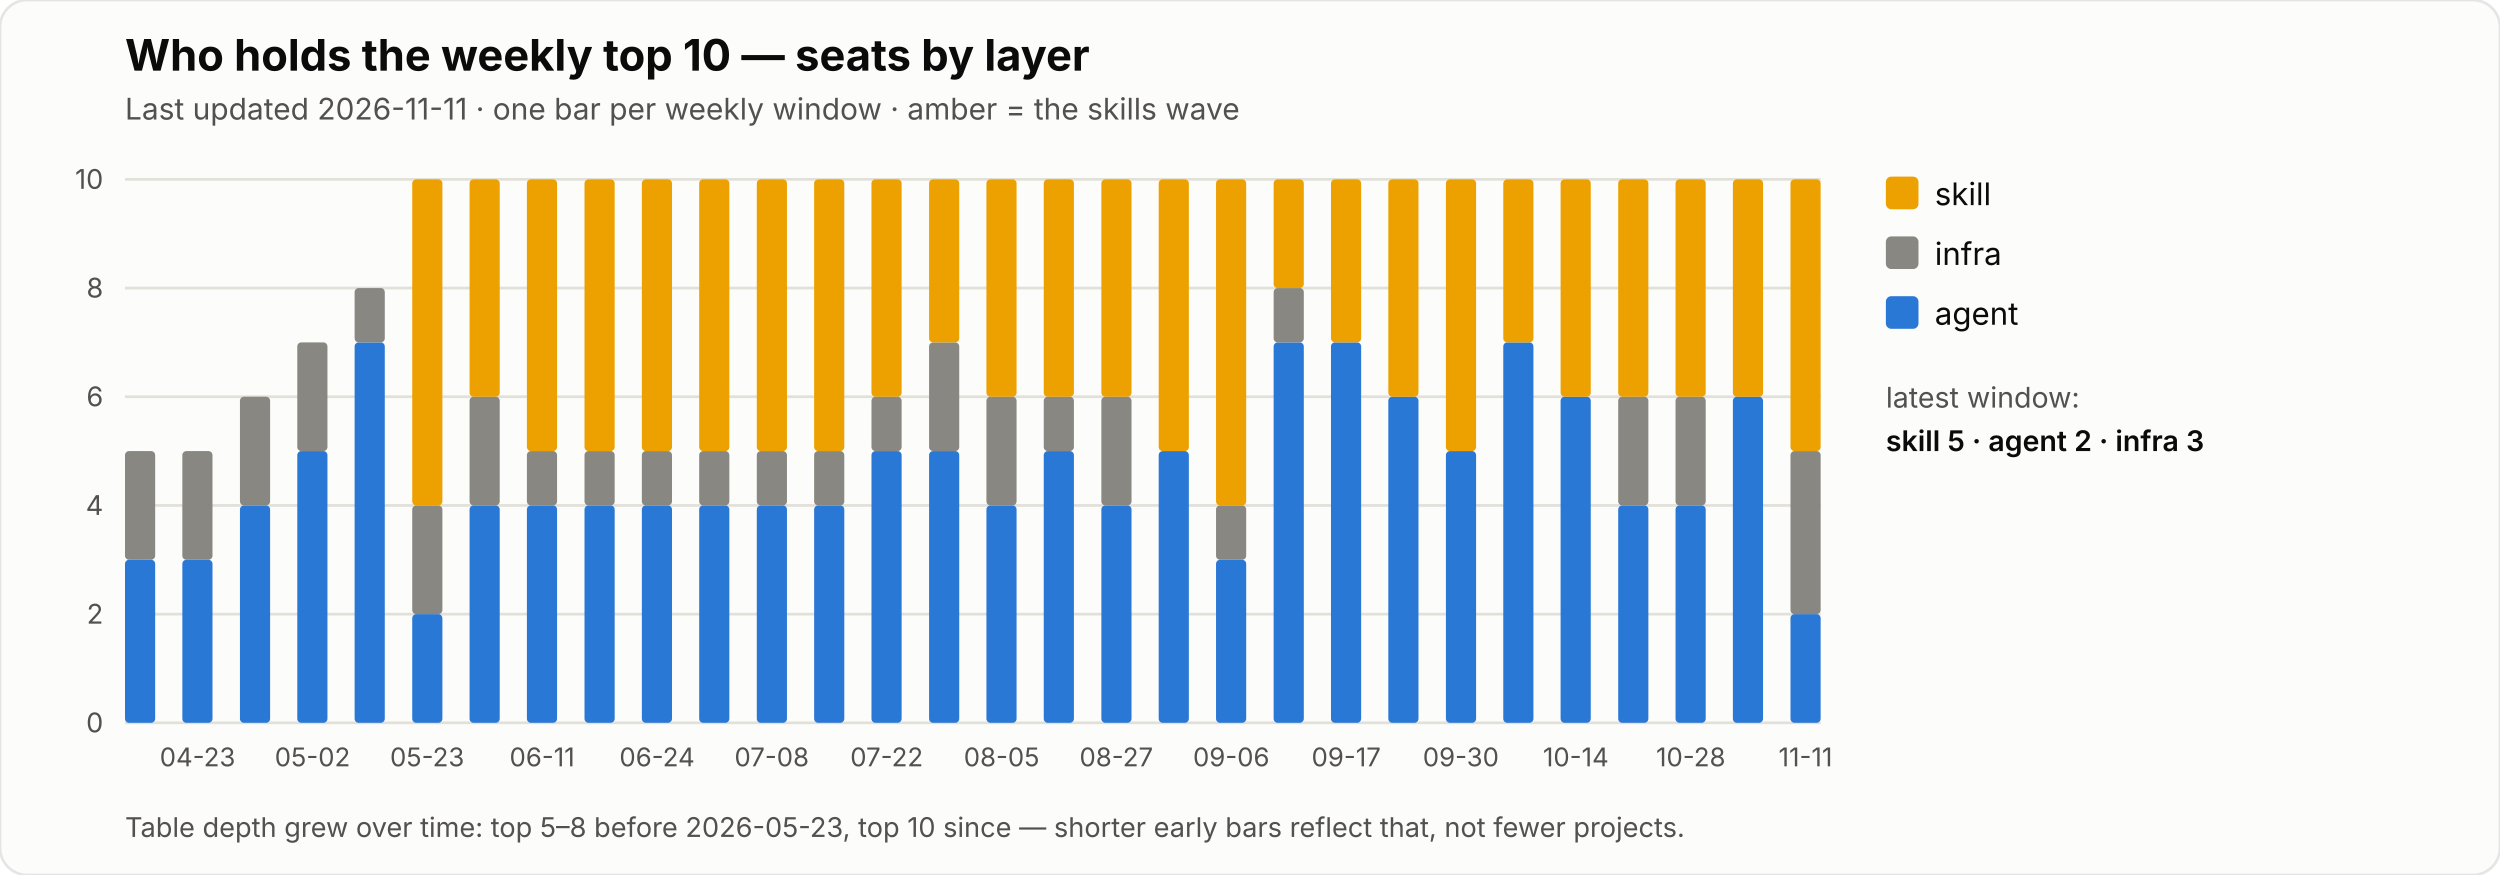
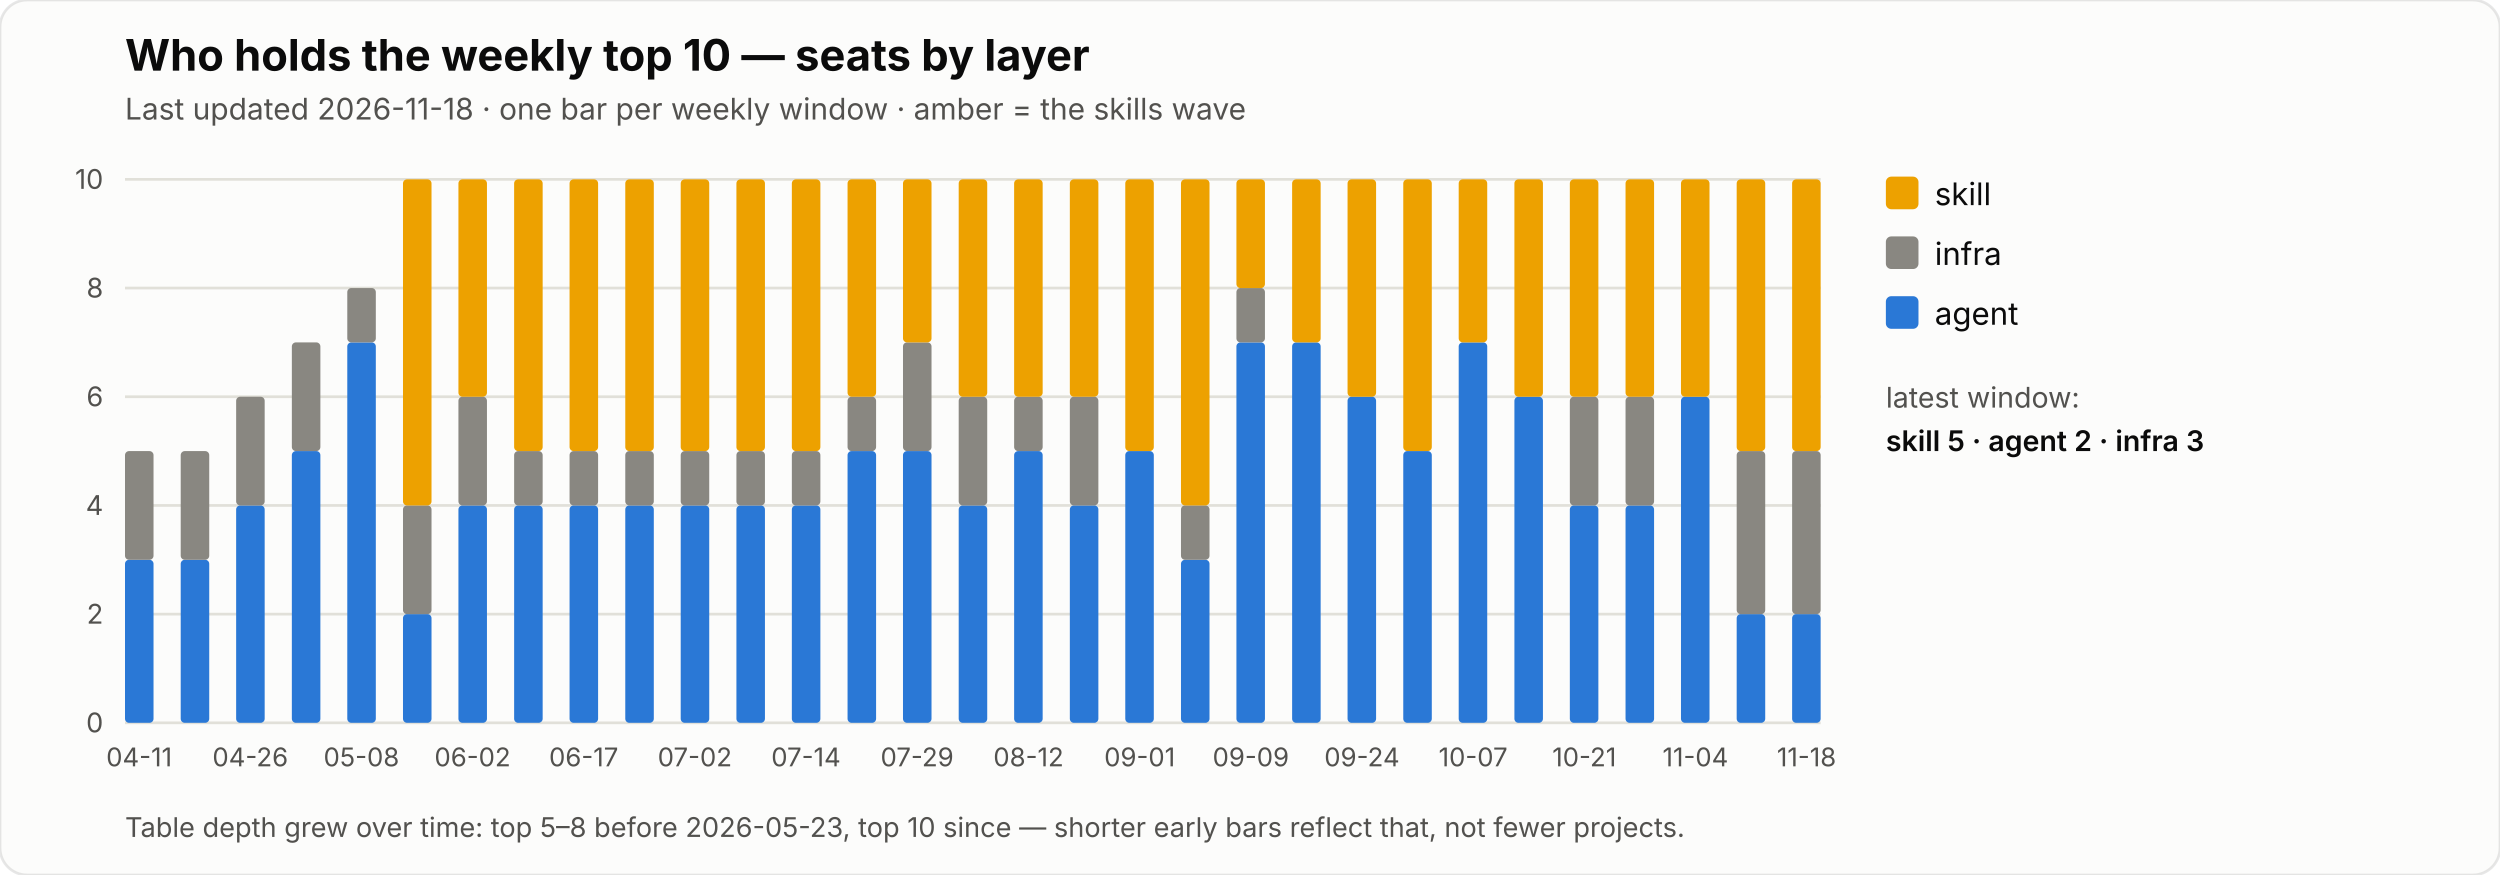
<svg xmlns="http://www.w3.org/2000/svg" width="920" height="322" viewBox="0 0 920 322" font-family="system-ui, -apple-system, sans-serif">
  <rect width="920" height="322" rx="10" fill="#fcfcfb" stroke="rgba(11,11,11,0.10)" />
  <text x="46" y="26" font-size="16" font-weight="700" fill="#0b0b0b">Who holds the weekly top 10 — seats by layer</text>
-   <text x="46" y="44" font-size="11" fill="#52514e">Last updated 2026-11-11 · one bar per weekly window · amber = the skills wave</text>
+   <text x="46" y="44" font-size="11" fill="#52514e">Last updated 2026-11-18 · one bar per weekly window · amber = the skills wave</text>
  <line x1="46" y1="266.0" x2="670" y2="266.0" stroke="#e1e0d9" stroke-width="1" />
  <text x="38" y="269.5" font-size="10" fill="#52514e" text-anchor="end">0</text>
  <line x1="46" y1="226.0" x2="670" y2="226.0" stroke="#e1e0d9" stroke-width="1" />
  <text x="38" y="229.5" font-size="10" fill="#52514e" text-anchor="end">2</text>
  <line x1="46" y1="186.0" x2="670" y2="186.0" stroke="#e1e0d9" stroke-width="1" />
  <text x="38" y="189.5" font-size="10" fill="#52514e" text-anchor="end">4</text>
  <line x1="46" y1="146.0" x2="670" y2="146.0" stroke="#e1e0d9" stroke-width="1" />
  <text x="38" y="149.5" font-size="10" fill="#52514e" text-anchor="end">6</text>
  <line x1="46" y1="106.0" x2="670" y2="106.0" stroke="#e1e0d9" stroke-width="1" />
  <text x="38" y="109.5" font-size="10" fill="#52514e" text-anchor="end">8</text>
  <line x1="46" y1="66.0" x2="670" y2="66.0" stroke="#e1e0d9" stroke-width="1" />
  <text x="38" y="69.5" font-size="10" fill="#52514e" text-anchor="end">10</text>
-   <rect x="46.0" y="206.0" width="11.1" height="60.0" fill="#2a78d6" rx="1.5" />
-   <rect x="46.0" y="166.0" width="11.1" height="40.0" fill="#898781" rx="1.5" />
-   <rect x="67.1" y="206.0" width="11.1" height="60.0" fill="#2a78d6" rx="1.5" />
-   <rect x="67.1" y="166.0" width="11.1" height="40.0" fill="#898781" rx="1.5" />
-   <text x="72.7" y="282" font-size="9.5" fill="#52514e" text-anchor="middle">04-23</text>
-   <rect x="88.3" y="186.0" width="11.1" height="80.0" fill="#2a78d6" rx="1.5" />
-   <rect x="88.3" y="146.0" width="11.1" height="40.0" fill="#898781" rx="1.5" />
-   <rect x="109.4" y="166.0" width="11.1" height="100.0" fill="#2a78d6" rx="1.5" />
-   <rect x="109.4" y="126.0" width="11.1" height="40.0" fill="#898781" rx="1.5" />
-   <text x="115.0" y="282" font-size="9.5" fill="#52514e" text-anchor="middle">05-02</text>
-   <rect x="130.5" y="126.0" width="11.1" height="140.0" fill="#2a78d6" rx="1.5" />
-   <rect x="130.5" y="106.0" width="11.1" height="20.0" fill="#898781" rx="1.5" />
-   <rect x="151.7" y="226.0" width="11.1" height="40.0" fill="#2a78d6" rx="1.5" />
-   <rect x="151.7" y="186.0" width="11.1" height="40.0" fill="#898781" rx="1.5" />
-   <rect x="151.7" y="66.0" width="11.1" height="120.0" fill="#eda100" rx="1.5" />
-   <text x="157.2" y="282" font-size="9.5" fill="#52514e" text-anchor="middle">05-23</text>
-   <rect x="172.8" y="186.0" width="11.1" height="80.0" fill="#2a78d6" rx="1.5" />
-   <rect x="172.8" y="146.0" width="11.1" height="40.0" fill="#898781" rx="1.5" />
-   <rect x="172.8" y="66.0" width="11.1" height="80.0" fill="#eda100" rx="1.5" />
-   <rect x="193.9" y="186.0" width="11.1" height="80.0" fill="#2a78d6" rx="1.5" />
-   <rect x="193.9" y="166.0" width="11.1" height="20.0" fill="#898781" rx="1.5" />
-   <rect x="193.9" y="66.0" width="11.1" height="100.0" fill="#eda100" rx="1.5" />
-   <text x="199.5" y="282" font-size="9.5" fill="#52514e" text-anchor="middle">06-11</text>
-   <rect x="215.1" y="186.0" width="11.1" height="80.0" fill="#2a78d6" rx="1.5" />
-   <rect x="215.1" y="166.0" width="11.1" height="20.0" fill="#898781" rx="1.5" />
-   <rect x="215.1" y="66.0" width="11.1" height="100.0" fill="#eda100" rx="1.5" />
-   <rect x="236.2" y="186.0" width="11.1" height="80.0" fill="#2a78d6" rx="1.5" />
-   <rect x="236.2" y="166.0" width="11.1" height="20.0" fill="#898781" rx="1.5" />
-   <rect x="236.2" y="66.0" width="11.1" height="100.0" fill="#eda100" rx="1.5" />
-   <text x="241.8" y="282" font-size="9.5" fill="#52514e" text-anchor="middle">06-24</text>
-   <rect x="257.3" y="186.0" width="11.1" height="80.0" fill="#2a78d6" rx="1.5" />
-   <rect x="257.3" y="166.0" width="11.1" height="20.0" fill="#898781" rx="1.5" />
-   <rect x="257.3" y="66.0" width="11.1" height="100.0" fill="#eda100" rx="1.5" />
-   <rect x="278.5" y="186.0" width="11.1" height="80.0" fill="#2a78d6" rx="1.5" />
-   <rect x="278.5" y="166.0" width="11.1" height="20.0" fill="#898781" rx="1.5" />
-   <rect x="278.5" y="66.0" width="11.1" height="100.0" fill="#eda100" rx="1.5" />
-   <text x="284.0" y="282" font-size="9.5" fill="#52514e" text-anchor="middle">07-08</text>
-   <rect x="299.6" y="186.0" width="11.1" height="80.0" fill="#2a78d6" rx="1.5" />
-   <rect x="299.6" y="166.0" width="11.1" height="20.0" fill="#898781" rx="1.5" />
-   <rect x="299.6" y="66.0" width="11.1" height="100.0" fill="#eda100" rx="1.5" />
-   <rect x="320.7" y="166.0" width="11.1" height="100.0" fill="#2a78d6" rx="1.5" />
-   <rect x="320.7" y="146.0" width="11.1" height="20.0" fill="#898781" rx="1.5" />
-   <rect x="320.7" y="66.0" width="11.1" height="80.0" fill="#eda100" rx="1.5" />
-   <text x="326.3" y="282" font-size="9.5" fill="#52514e" text-anchor="middle">07-22</text>
-   <rect x="341.9" y="166.0" width="11.1" height="100.0" fill="#2a78d6" rx="1.5" />
-   <rect x="341.9" y="126.0" width="11.1" height="40.0" fill="#898781" rx="1.5" />
-   <rect x="341.9" y="66.0" width="11.1" height="60.0" fill="#eda100" rx="1.5" />
-   <rect x="363.0" y="186.0" width="11.1" height="80.0" fill="#2a78d6" rx="1.5" />
-   <rect x="363.0" y="146.0" width="11.1" height="40.0" fill="#898781" rx="1.5" />
-   <rect x="363.0" y="66.0" width="11.1" height="80.0" fill="#eda100" rx="1.5" />
-   <text x="368.6" y="282" font-size="9.5" fill="#52514e" text-anchor="middle">08-05</text>
-   <rect x="384.1" y="166.0" width="11.1" height="100.0" fill="#2a78d6" rx="1.5" />
-   <rect x="384.1" y="146.0" width="11.1" height="20.0" fill="#898781" rx="1.5" />
-   <rect x="384.1" y="66.0" width="11.1" height="80.0" fill="#eda100" rx="1.5" />
-   <rect x="405.3" y="186.0" width="11.1" height="80.0" fill="#2a78d6" rx="1.5" />
-   <rect x="405.3" y="146.0" width="11.1" height="40.0" fill="#898781" rx="1.5" />
-   <rect x="405.3" y="66.0" width="11.1" height="80.0" fill="#eda100" rx="1.5" />
-   <text x="410.8" y="282" font-size="9.5" fill="#52514e" text-anchor="middle">08-27</text>
-   <rect x="426.4" y="166.0" width="11.1" height="100.0" fill="#2a78d6" rx="1.5" />
-   <rect x="426.4" y="66.0" width="11.1" height="100.0" fill="#eda100" rx="1.5" />
-   <rect x="447.5" y="206.0" width="11.1" height="60.0" fill="#2a78d6" rx="1.5" />
-   <rect x="447.5" y="186.0" width="11.1" height="20.0" fill="#898781" rx="1.5" />
-   <rect x="447.5" y="66.0" width="11.1" height="120.0" fill="#eda100" rx="1.5" />
-   <text x="453.1" y="282" font-size="9.5" fill="#52514e" text-anchor="middle">09-06</text>
-   <rect x="468.7" y="126.0" width="11.1" height="140.0" fill="#2a78d6" rx="1.5" />
-   <rect x="468.7" y="106.0" width="11.1" height="20.0" fill="#898781" rx="1.5" />
-   <rect x="468.7" y="66.0" width="11.1" height="40.0" fill="#eda100" rx="1.5" />
-   <rect x="489.8" y="126.0" width="11.1" height="140.0" fill="#2a78d6" rx="1.5" />
-   <rect x="489.8" y="66.0" width="11.1" height="60.0" fill="#eda100" rx="1.5" />
-   <text x="495.4" y="282" font-size="9.5" fill="#52514e" text-anchor="middle">09-17</text>
-   <rect x="510.9" y="146.0" width="11.1" height="120.0" fill="#2a78d6" rx="1.5" />
-   <rect x="510.9" y="66.0" width="11.1" height="80.0" fill="#eda100" rx="1.5" />
-   <rect x="532.1" y="166.0" width="11.1" height="100.0" fill="#2a78d6" rx="1.5" />
-   <rect x="532.1" y="66.0" width="11.1" height="100.0" fill="#eda100" rx="1.5" />
-   <text x="537.6" y="282" font-size="9.5" fill="#52514e" text-anchor="middle">09-30</text>
-   <rect x="553.2" y="126.0" width="11.1" height="140.0" fill="#2a78d6" rx="1.5" />
-   <rect x="553.2" y="66.0" width="11.1" height="60.0" fill="#eda100" rx="1.5" />
-   <rect x="574.3" y="146.0" width="11.1" height="120.0" fill="#2a78d6" rx="1.5" />
-   <rect x="574.3" y="66.0" width="11.1" height="80.0" fill="#eda100" rx="1.5" />
-   <text x="579.9" y="282" font-size="9.5" fill="#52514e" text-anchor="middle">10-14</text>
-   <rect x="595.5" y="186.0" width="11.1" height="80.0" fill="#2a78d6" rx="1.5" />
-   <rect x="595.5" y="146.0" width="11.1" height="40.0" fill="#898781" rx="1.5" />
-   <rect x="595.5" y="66.0" width="11.1" height="80.0" fill="#eda100" rx="1.5" />
-   <rect x="616.6" y="186.0" width="11.1" height="80.0" fill="#2a78d6" rx="1.5" />
-   <rect x="616.6" y="146.0" width="11.1" height="40.0" fill="#898781" rx="1.5" />
-   <rect x="616.6" y="66.0" width="11.1" height="80.0" fill="#eda100" rx="1.5" />
-   <text x="622.2" y="282" font-size="9.5" fill="#52514e" text-anchor="middle">10-28</text>
-   <rect x="637.7" y="146.0" width="11.1" height="120.0" fill="#2a78d6" rx="1.5" />
-   <rect x="637.7" y="66.0" width="11.1" height="80.0" fill="#eda100" rx="1.5" />
-   <rect x="658.9" y="226.0" width="11.1" height="40.0" fill="#2a78d6" rx="1.5" />
-   <rect x="658.9" y="166.0" width="11.1" height="60.0" fill="#898781" rx="1.5" />
-   <rect x="658.9" y="66.0" width="11.1" height="100.0" fill="#eda100" rx="1.5" />
-   <text x="664.4" y="282" font-size="9.5" fill="#52514e" text-anchor="middle">11-11</text>
+   <rect x="46.0" y="206.0" width="10.5" height="60.0" fill="#2a78d6" rx="1.5" />
+   <rect x="46.0" y="166.0" width="10.5" height="40.0" fill="#898781" rx="1.5" />
+   <text x="51.2" y="282" font-size="9.5" fill="#52514e" text-anchor="middle">04-11</text>
+   <rect x="66.5" y="206.0" width="10.5" height="60.0" fill="#2a78d6" rx="1.5" />
+   <rect x="66.5" y="166.0" width="10.5" height="40.0" fill="#898781" rx="1.5" />
+   <rect x="86.9" y="186.0" width="10.5" height="80.0" fill="#2a78d6" rx="1.5" />
+   <rect x="86.9" y="146.0" width="10.5" height="40.0" fill="#898781" rx="1.5" />
+   <text x="92.1" y="282" font-size="9.5" fill="#52514e" text-anchor="middle">04-26</text>
+   <rect x="107.4" y="166.0" width="10.5" height="100.0" fill="#2a78d6" rx="1.5" />
+   <rect x="107.4" y="126.0" width="10.5" height="40.0" fill="#898781" rx="1.5" />
+   <rect x="127.8" y="126.0" width="10.5" height="140.0" fill="#2a78d6" rx="1.5" />
+   <rect x="127.8" y="106.0" width="10.5" height="20.0" fill="#898781" rx="1.5" />
+   <text x="133.0" y="282" font-size="9.5" fill="#52514e" text-anchor="middle">05-08</text>
+   <rect x="148.3" y="226.0" width="10.5" height="40.0" fill="#2a78d6" rx="1.5" />
+   <rect x="148.3" y="186.0" width="10.5" height="40.0" fill="#898781" rx="1.5" />
+   <rect x="148.3" y="66.0" width="10.5" height="120.0" fill="#eda100" rx="1.5" />
+   <rect x="168.7" y="186.0" width="10.5" height="80.0" fill="#2a78d6" rx="1.5" />
+   <rect x="168.7" y="146.0" width="10.5" height="40.0" fill="#898781" rx="1.5" />
+   <rect x="168.7" y="66.0" width="10.5" height="80.0" fill="#eda100" rx="1.5" />
+   <text x="173.9" y="282" font-size="9.5" fill="#52514e" text-anchor="middle">06-02</text>
+   <rect x="189.2" y="186.0" width="10.5" height="80.0" fill="#2a78d6" rx="1.5" />
+   <rect x="189.2" y="166.0" width="10.5" height="20.0" fill="#898781" rx="1.5" />
+   <rect x="189.2" y="66.0" width="10.5" height="100.0" fill="#eda100" rx="1.5" />
+   <rect x="209.6" y="186.0" width="10.5" height="80.0" fill="#2a78d6" rx="1.5" />
+   <rect x="209.6" y="166.0" width="10.5" height="20.0" fill="#898781" rx="1.5" />
+   <rect x="209.6" y="66.0" width="10.5" height="100.0" fill="#eda100" rx="1.5" />
+   <text x="214.8" y="282" font-size="9.5" fill="#52514e" text-anchor="middle">06-17</text>
+   <rect x="230.1" y="186.0" width="10.5" height="80.0" fill="#2a78d6" rx="1.5" />
+   <rect x="230.1" y="166.0" width="10.5" height="20.0" fill="#898781" rx="1.5" />
+   <rect x="230.1" y="66.0" width="10.5" height="100.0" fill="#eda100" rx="1.5" />
+   <rect x="250.5" y="186.0" width="10.5" height="80.0" fill="#2a78d6" rx="1.5" />
+   <rect x="250.5" y="166.0" width="10.5" height="20.0" fill="#898781" rx="1.5" />
+   <rect x="250.5" y="66.0" width="10.5" height="100.0" fill="#eda100" rx="1.5" />
+   <text x="255.7" y="282" font-size="9.5" fill="#52514e" text-anchor="middle">07-02</text>
+   <rect x="271.0" y="186.0" width="10.5" height="80.0" fill="#2a78d6" rx="1.5" />
+   <rect x="271.0" y="166.0" width="10.5" height="20.0" fill="#898781" rx="1.5" />
+   <rect x="271.0" y="66.0" width="10.5" height="100.0" fill="#eda100" rx="1.5" />
+   <rect x="291.4" y="186.0" width="10.5" height="80.0" fill="#2a78d6" rx="1.5" />
+   <rect x="291.4" y="166.0" width="10.5" height="20.0" fill="#898781" rx="1.5" />
+   <rect x="291.4" y="66.0" width="10.5" height="100.0" fill="#eda100" rx="1.5" />
+   <text x="296.6" y="282" font-size="9.5" fill="#52514e" text-anchor="middle">07-14</text>
+   <rect x="311.9" y="166.0" width="10.5" height="100.0" fill="#2a78d6" rx="1.5" />
+   <rect x="311.9" y="146.0" width="10.5" height="20.0" fill="#898781" rx="1.5" />
+   <rect x="311.9" y="66.0" width="10.5" height="80.0" fill="#eda100" rx="1.5" />
+   <rect x="332.3" y="166.0" width="10.5" height="100.0" fill="#2a78d6" rx="1.5" />
+   <rect x="332.3" y="126.0" width="10.5" height="40.0" fill="#898781" rx="1.5" />
+   <rect x="332.3" y="66.0" width="10.5" height="60.0" fill="#eda100" rx="1.5" />
+   <text x="337.5" y="282" font-size="9.5" fill="#52514e" text-anchor="middle">07-29</text>
+   <rect x="352.8" y="186.0" width="10.5" height="80.0" fill="#2a78d6" rx="1.5" />
+   <rect x="352.8" y="146.0" width="10.5" height="40.0" fill="#898781" rx="1.5" />
+   <rect x="352.8" y="66.0" width="10.5" height="80.0" fill="#eda100" rx="1.5" />
+   <rect x="373.2" y="166.0" width="10.5" height="100.0" fill="#2a78d6" rx="1.5" />
+   <rect x="373.2" y="146.0" width="10.5" height="20.0" fill="#898781" rx="1.5" />
+   <rect x="373.2" y="66.0" width="10.5" height="80.0" fill="#eda100" rx="1.5" />
+   <text x="378.5" y="282" font-size="9.5" fill="#52514e" text-anchor="middle">08-12</text>
+   <rect x="393.7" y="186.0" width="10.5" height="80.0" fill="#2a78d6" rx="1.5" />
+   <rect x="393.7" y="146.0" width="10.5" height="40.0" fill="#898781" rx="1.5" />
+   <rect x="393.7" y="66.0" width="10.5" height="80.0" fill="#eda100" rx="1.5" />
+   <rect x="414.1" y="166.0" width="10.5" height="100.0" fill="#2a78d6" rx="1.5" />
+   <rect x="414.1" y="66.0" width="10.5" height="100.0" fill="#eda100" rx="1.5" />
+   <text x="419.4" y="282" font-size="9.5" fill="#52514e" text-anchor="middle">09-01</text>
+   <rect x="434.6" y="206.0" width="10.5" height="60.0" fill="#2a78d6" rx="1.5" />
+   <rect x="434.6" y="186.0" width="10.5" height="20.0" fill="#898781" rx="1.5" />
+   <rect x="434.6" y="66.0" width="10.5" height="120.0" fill="#eda100" rx="1.5" />
+   <rect x="455.0" y="126.0" width="10.5" height="140.0" fill="#2a78d6" rx="1.5" />
+   <rect x="455.0" y="106.0" width="10.5" height="20.0" fill="#898781" rx="1.5" />
+   <rect x="455.0" y="66.0" width="10.5" height="40.0" fill="#eda100" rx="1.5" />
+   <text x="460.3" y="282" font-size="9.5" fill="#52514e" text-anchor="middle">09-09</text>
+   <rect x="475.5" y="126.0" width="10.5" height="140.0" fill="#2a78d6" rx="1.5" />
+   <rect x="475.5" y="66.0" width="10.5" height="60.0" fill="#eda100" rx="1.5" />
+   <rect x="495.9" y="146.0" width="10.5" height="120.0" fill="#2a78d6" rx="1.5" />
+   <rect x="495.9" y="66.0" width="10.5" height="80.0" fill="#eda100" rx="1.5" />
+   <text x="501.2" y="282" font-size="9.5" fill="#52514e" text-anchor="middle">09-24</text>
+   <rect x="516.4" y="166.0" width="10.5" height="100.0" fill="#2a78d6" rx="1.5" />
+   <rect x="516.4" y="66.0" width="10.5" height="100.0" fill="#eda100" rx="1.5" />
+   <rect x="536.8" y="126.0" width="10.5" height="140.0" fill="#2a78d6" rx="1.5" />
+   <rect x="536.8" y="66.0" width="10.5" height="60.0" fill="#eda100" rx="1.5" />
+   <text x="542.1" y="282" font-size="9.5" fill="#52514e" text-anchor="middle">10-07</text>
+   <rect x="557.3" y="146.0" width="10.5" height="120.0" fill="#2a78d6" rx="1.5" />
+   <rect x="557.3" y="66.0" width="10.5" height="80.0" fill="#eda100" rx="1.5" />
+   <rect x="577.7" y="186.0" width="10.5" height="80.0" fill="#2a78d6" rx="1.5" />
+   <rect x="577.7" y="146.0" width="10.5" height="40.0" fill="#898781" rx="1.5" />
+   <rect x="577.7" y="66.0" width="10.5" height="80.0" fill="#eda100" rx="1.5" />
+   <text x="583.0" y="282" font-size="9.5" fill="#52514e" text-anchor="middle">10-21</text>
+   <rect x="598.2" y="186.0" width="10.5" height="80.0" fill="#2a78d6" rx="1.5" />
+   <rect x="598.2" y="146.0" width="10.5" height="40.0" fill="#898781" rx="1.5" />
+   <rect x="598.2" y="66.0" width="10.5" height="80.0" fill="#eda100" rx="1.5" />
+   <rect x="618.6" y="146.0" width="10.5" height="120.0" fill="#2a78d6" rx="1.5" />
+   <rect x="618.6" y="66.0" width="10.5" height="80.0" fill="#eda100" rx="1.5" />
+   <text x="623.9" y="282" font-size="9.5" fill="#52514e" text-anchor="middle">11-04</text>
+   <rect x="639.1" y="226.0" width="10.5" height="40.0" fill="#2a78d6" rx="1.5" />
+   <rect x="639.1" y="166.0" width="10.5" height="60.0" fill="#898781" rx="1.5" />
+   <rect x="639.1" y="66.0" width="10.5" height="100.0" fill="#eda100" rx="1.5" />
+   <rect x="659.5" y="226.0" width="10.5" height="40.0" fill="#2a78d6" rx="1.5" />
+   <rect x="659.5" y="166.0" width="10.5" height="60.0" fill="#898781" rx="1.5" />
+   <rect x="659.5" y="66.0" width="10.5" height="100.0" fill="#eda100" rx="1.5" />
+   <text x="664.8" y="282" font-size="9.5" fill="#52514e" text-anchor="middle">11-18</text>
  <rect x="694" y="65" width="12" height="12" rx="2" fill="#eda100" />
  <text x="712" y="75.5" font-size="11.5" fill="#0b0b0b">skill</text>
  <rect x="694" y="87" width="12" height="12" rx="2" fill="#898781" />
  <text x="712" y="97.5" font-size="11.5" fill="#0b0b0b">infra</text>
  <rect x="694" y="109" width="12" height="12" rx="2" fill="#2a78d6" />
  <text x="712" y="119.5" font-size="11.5" fill="#0b0b0b">agent</text>
  <text x="694" y="150" font-size="10.5" fill="#52514e">latest window:</text>
  <text x="694" y="166" font-size="10.5" font-weight="600" fill="#0b0b0b">skill 5 · agent 2 · infra 3</text>
  <text x="46" y="308" font-size="10" fill="#52514e">Table depth grew over time: top 5–8 before 2026-05-23, top 10 since — shorter early bars reflect that, not fewer projects.</text>
</svg>
